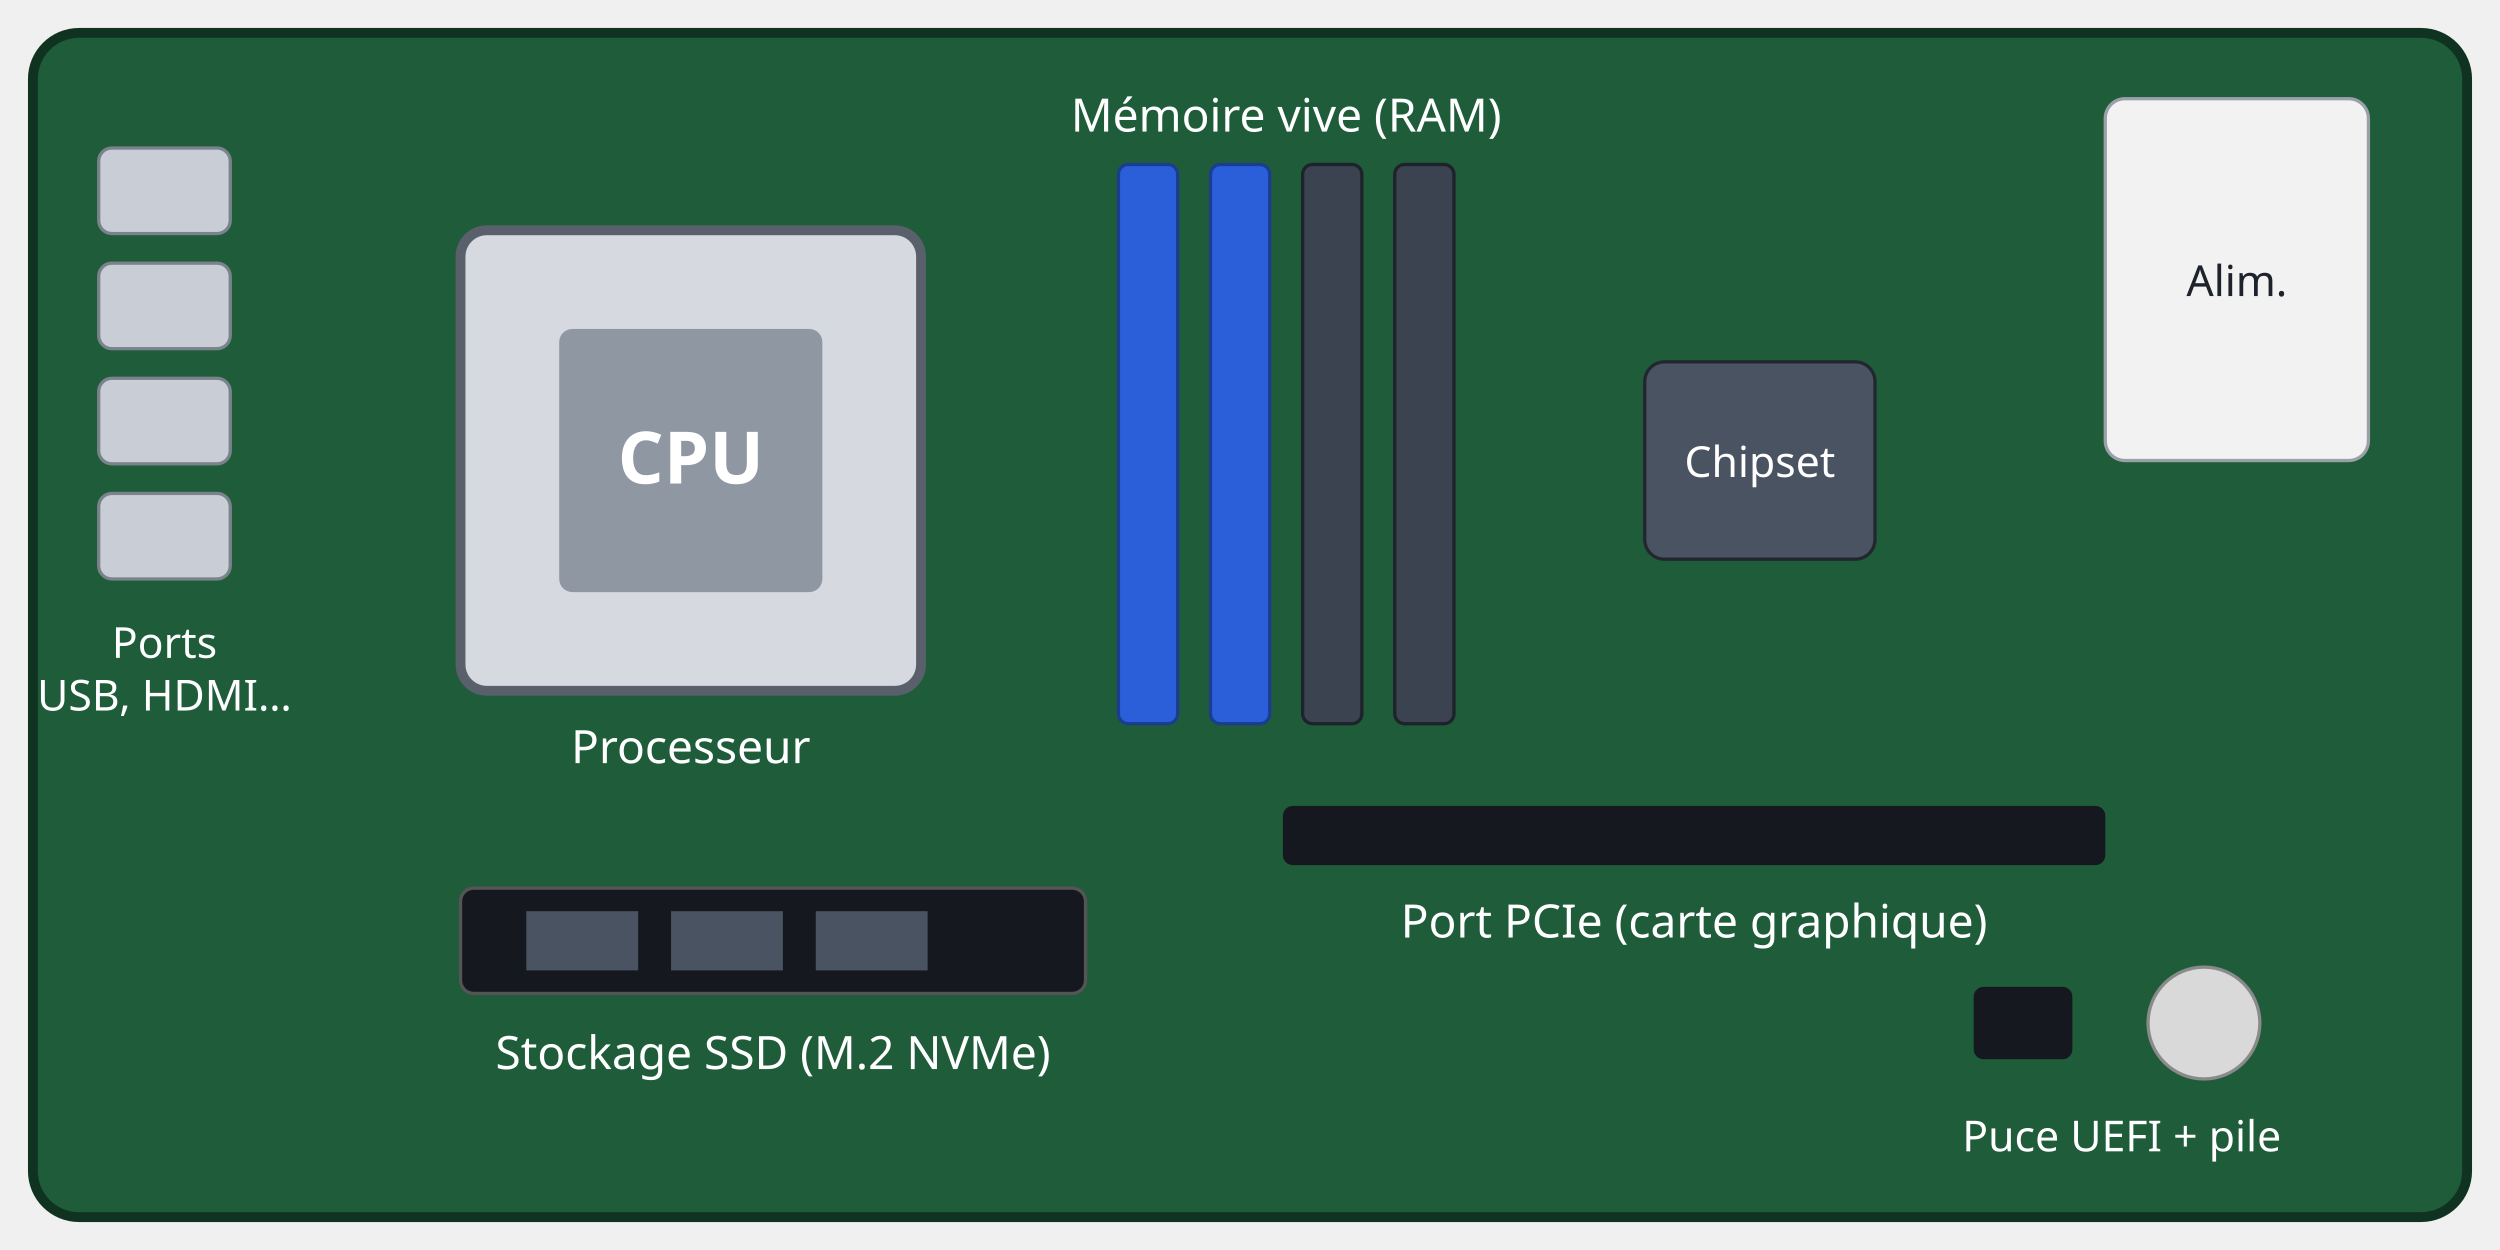
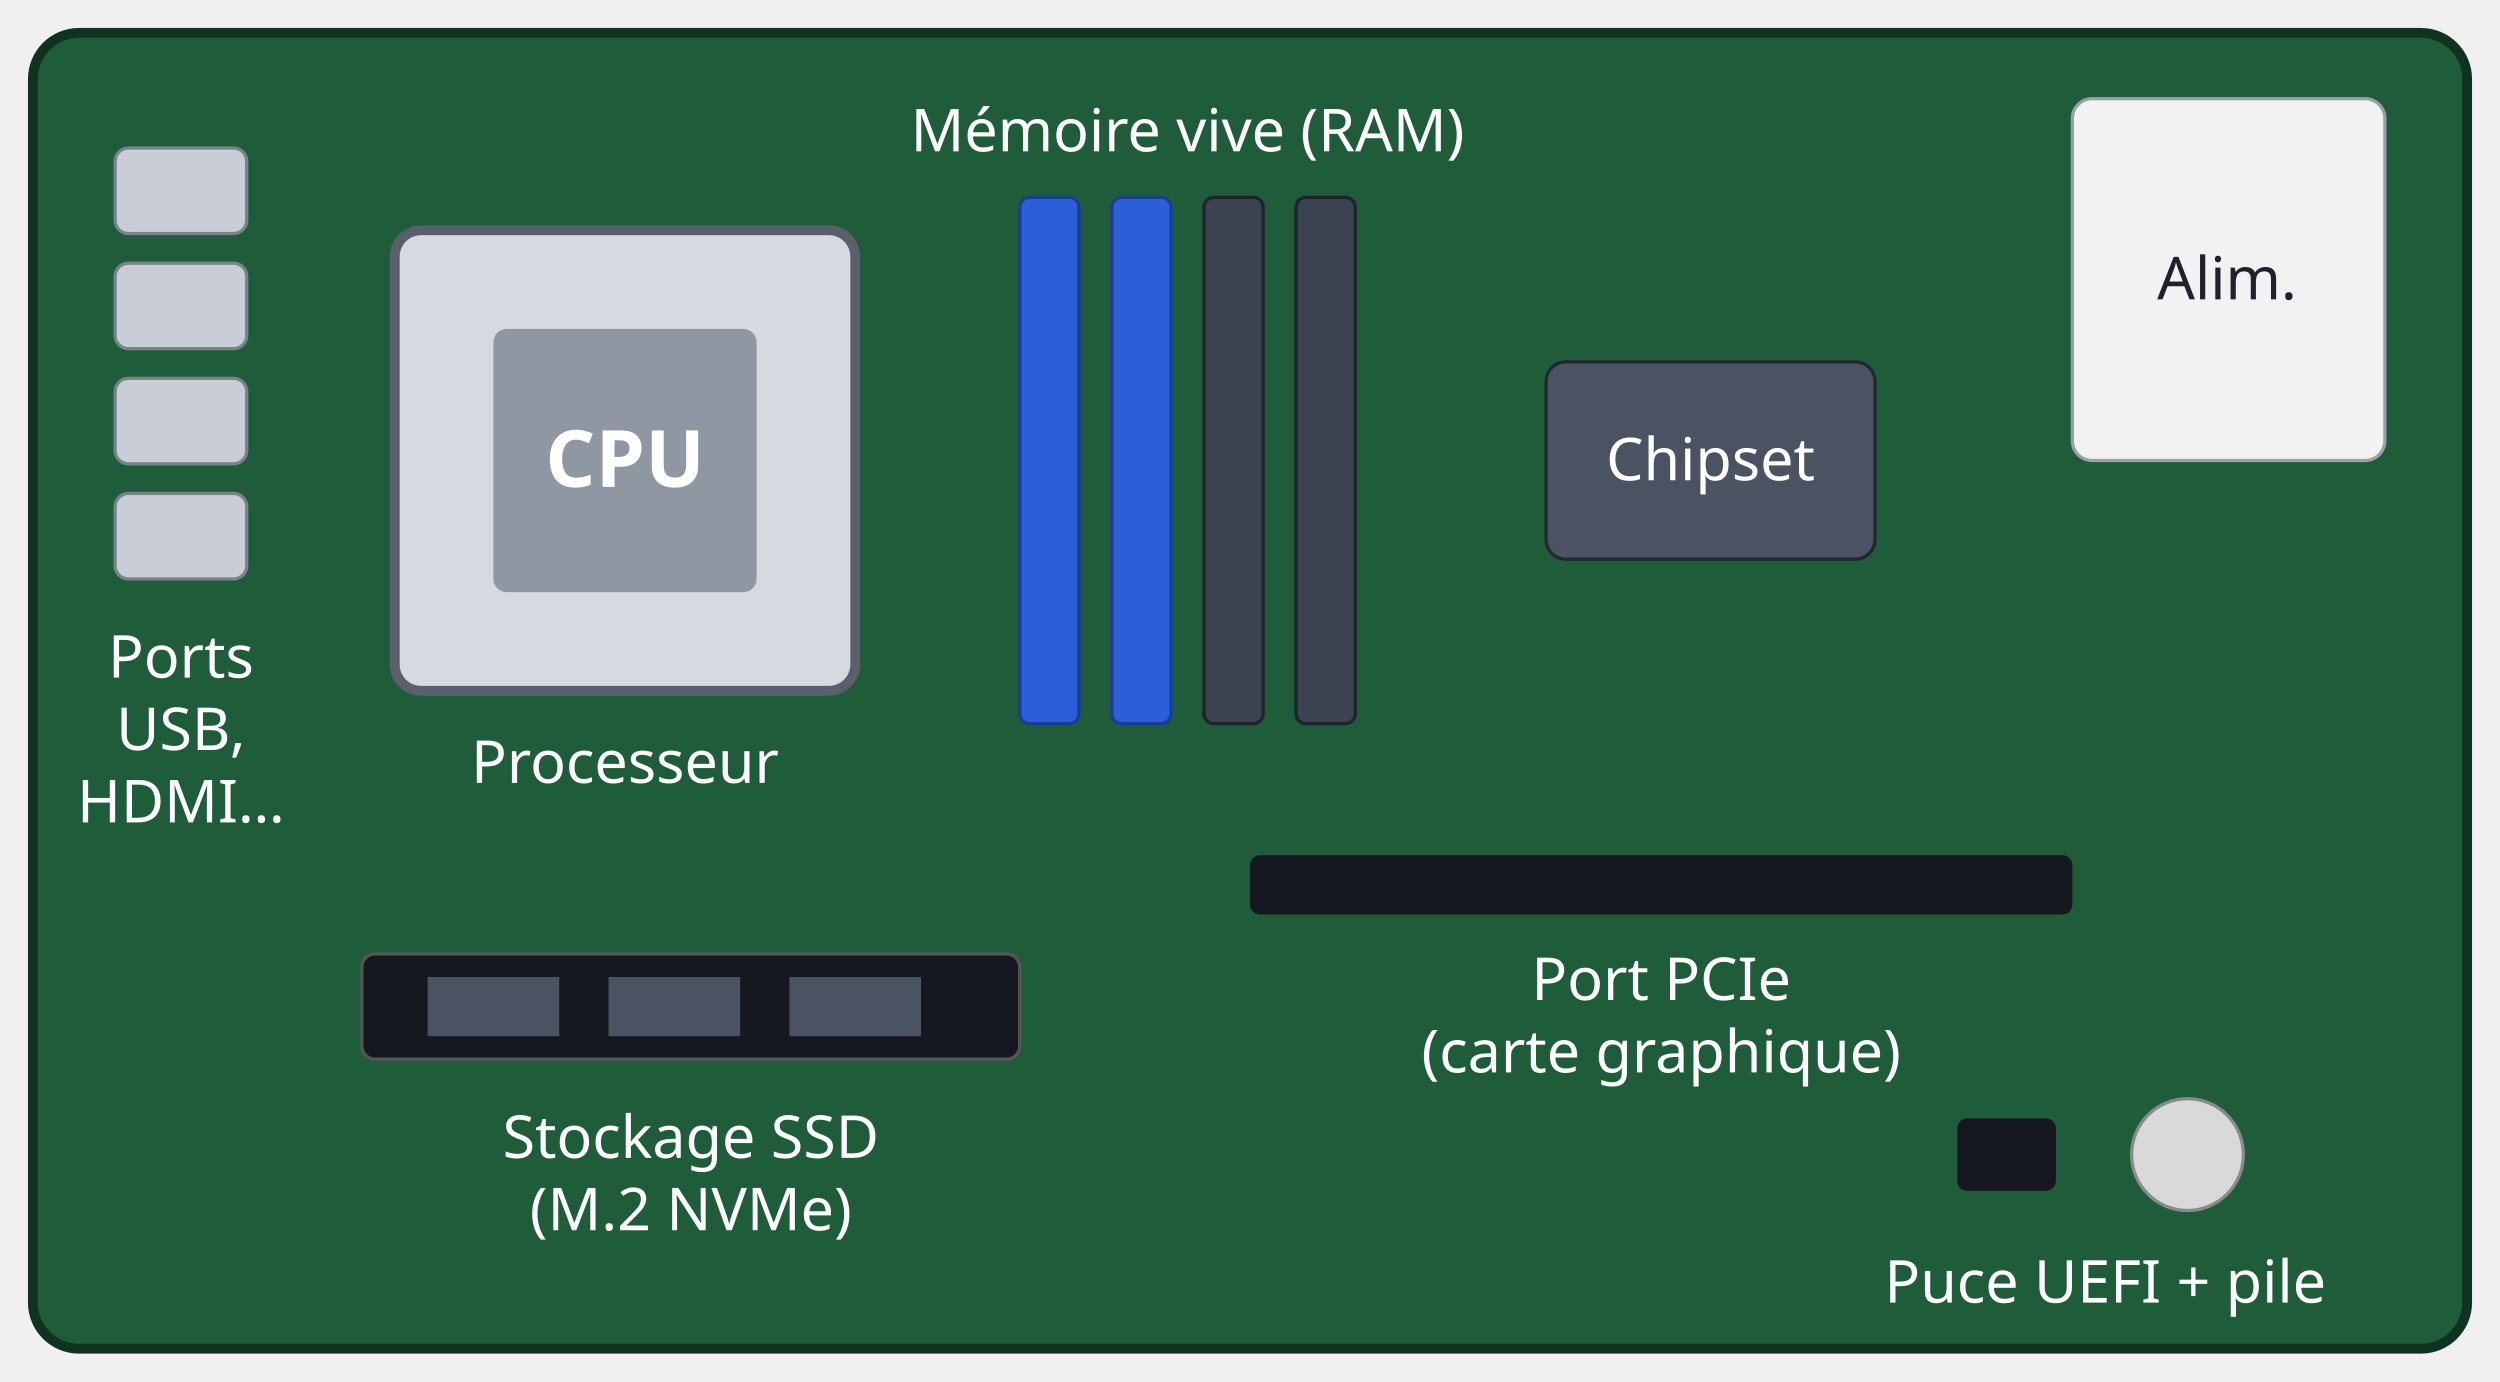
- <svg xmlns="http://www.w3.org/2000/svg" viewBox="0 0 760 380" width="760" height="380" role="img" aria-labelledby="t d" font-family="system-ui, sans-serif">
-   <rect x="10" y="10" width="740" height="360" rx="14" fill="#1e5c3a" stroke="#0f3320" stroke-width="3" />
+ <svg xmlns="http://www.w3.org/2000/svg" viewBox="0 0 760 420" width="760" height="420" role="img" aria-labelledby="t d" font-family="system-ui, sans-serif">
+   <rect x="10" y="10" width="740" height="400" rx="14" fill="#1e5c3a" stroke="#0f3320" stroke-width="3" />
  <g fill="#c9ced6" stroke="#7a828c">
-     <rect x="30" y="45" width="40" height="26" rx="4" />
-     <rect x="30" y="80" width="40" height="26" rx="4" />
-     <rect x="30" y="115" width="40" height="26" rx="4" />
-     <rect x="30" y="150" width="40" height="26" rx="4" />
+     <rect x="35" y="45" width="40" height="26" rx="4" />
+     <rect x="35" y="80" width="40" height="26" rx="4" />
+     <rect x="35" y="115" width="40" height="26" rx="4" />
+     <rect x="35" y="150" width="40" height="26" rx="4" />
  </g>
-   <text x="50" y="200" font-size="13" fill="#ffffff" text-anchor="middle">Ports</text>
-   <text x="50" y="216" font-size="13" fill="#ffffff" text-anchor="middle">USB, HDMI…</text>
-   <rect x="140" y="70" width="140" height="140" rx="8" fill="#d6dae0" stroke="#59606b" stroke-width="3" />
-   <rect x="170" y="100" width="80" height="80" rx="4" fill="#8f97a3" />
-   <text x="210" y="147" font-size="22" font-weight="bold" fill="#ffffff" text-anchor="middle">CPU</text>
-   <text x="210" y="232" font-size="14" fill="#ffffff" text-anchor="middle">Processeur</text>
+   <text x="55" y="206" font-size="18" fill="#ffffff" text-anchor="middle">Ports</text>
+   <text x="55" y="228" font-size="18" fill="#ffffff" text-anchor="middle">USB,</text>
+   <text x="55" y="250" font-size="18" fill="#ffffff" text-anchor="middle">HDMI…</text>
+   <rect x="120" y="70" width="140" height="140" rx="8" fill="#d6dae0" stroke="#59606b" stroke-width="3" />
+   <rect x="150" y="100" width="80" height="80" rx="4" fill="#8f97a3" />
+   <text x="190" y="148" font-size="24" font-weight="bold" fill="#ffffff" text-anchor="middle">CPU</text>
+   <text x="190" y="238" font-size="18" fill="#ffffff" text-anchor="middle">Processeur</text>
  <g fill="#2b5fd9" stroke="#1a3d8f">
-     <rect x="340" y="50" width="18" height="170" rx="3" />
-     <rect x="368" y="50" width="18" height="170" rx="3" />
+     <rect x="310" y="60" width="18" height="160" rx="3" />
+     <rect x="338" y="60" width="18" height="160" rx="3" />
  </g>
  <g fill="#3b4250" stroke="#1d222b">
-     <rect x="396" y="50" width="18" height="170" rx="3" />
-     <rect x="424" y="50" width="18" height="170" rx="3" />
+     <rect x="366" y="60" width="18" height="160" rx="3" />
+     <rect x="394" y="60" width="18" height="160" rx="3" />
  </g>
-   <text x="391" y="40" font-size="14" fill="#ffffff" text-anchor="middle">Mémoire vive (RAM)</text>
-   <rect x="500" y="110" width="70" height="60" rx="6" fill="#4a5361" stroke="#22272f" />
-   <text x="535" y="145" font-size="13" fill="#ffffff" text-anchor="middle">Chipset</text>
-   <rect x="640" y="30" width="80" height="110" rx="6" fill="#f2f2f2" stroke="#9aa0a8" />
-   <text x="680" y="90" font-size="13" fill="#1d222b" text-anchor="middle">Alim.</text>
-   <rect x="140" y="270" width="190" height="32" rx="4" fill="#15181e" stroke="#555" />
+   <text x="361" y="46" font-size="18" fill="#ffffff" text-anchor="middle">Mémoire vive (RAM)</text>
+   <rect x="470" y="110" width="100" height="60" rx="6" fill="#4a5361" stroke="#22272f" />
+   <text x="520" y="146" font-size="18" fill="#ffffff" text-anchor="middle">Chipset</text>
+   <rect x="630" y="30" width="95" height="110" rx="6" fill="#f2f2f2" stroke="#9aa0a8" />
+   <text x="677" y="91" font-size="18" fill="#1d222b" text-anchor="middle">Alim.</text>
+   <rect x="110" y="290" width="200" height="32" rx="4" fill="#15181e" stroke="#555" />
  <g fill="#4a5361">
-     <rect x="160" y="277" width="34" height="18" />
-     <rect x="204" y="277" width="34" height="18" />
-     <rect x="248" y="277" width="34" height="18" />
+     <rect x="130" y="297" width="40" height="18" />
+     <rect x="185" y="297" width="40" height="18" />
+     <rect x="240" y="297" width="40" height="18" />
  </g>
-   <text x="235" y="325" font-size="14" fill="#ffffff" text-anchor="middle">Stockage SSD (M.2 NVMe)</text>
-   <rect x="390" y="245" width="250" height="18" rx="3" fill="#15181e" />
-   <text x="515" y="285" font-size="14" fill="#ffffff" text-anchor="middle">Port PCIe (carte graphique)</text>
-   <rect x="600" y="300" width="30" height="22" rx="3" fill="#15181e" />
-   <circle cx="670" cy="311" r="17" fill="#d9d9d9" stroke="#8a8a8a" />
-   <text x="645" y="350" font-size="13" fill="#ffffff" text-anchor="middle">Puce UEFI + pile</text>
+   <text x="210" y="352" font-size="18" fill="#ffffff" text-anchor="middle">Stockage SSD</text>
+   <text x="210" y="374" font-size="18" fill="#ffffff" text-anchor="middle">(M.2 NVMe)</text>
+   <rect x="380" y="260" width="250" height="18" rx="3" fill="#15181e" />
+   <text x="505" y="304" font-size="18" fill="#ffffff" text-anchor="middle">Port PCIe</text>
+   <text x="505" y="326" font-size="18" fill="#ffffff" text-anchor="middle">(carte graphique)</text>
+   <rect x="595" y="340" width="30" height="22" rx="3" fill="#15181e" />
+   <circle cx="665" cy="351" r="17" fill="#d9d9d9" stroke="#8a8a8a" />
+   <text x="640" y="396" font-size="18" fill="#ffffff" text-anchor="middle">Puce UEFI + pile</text>
</svg>
